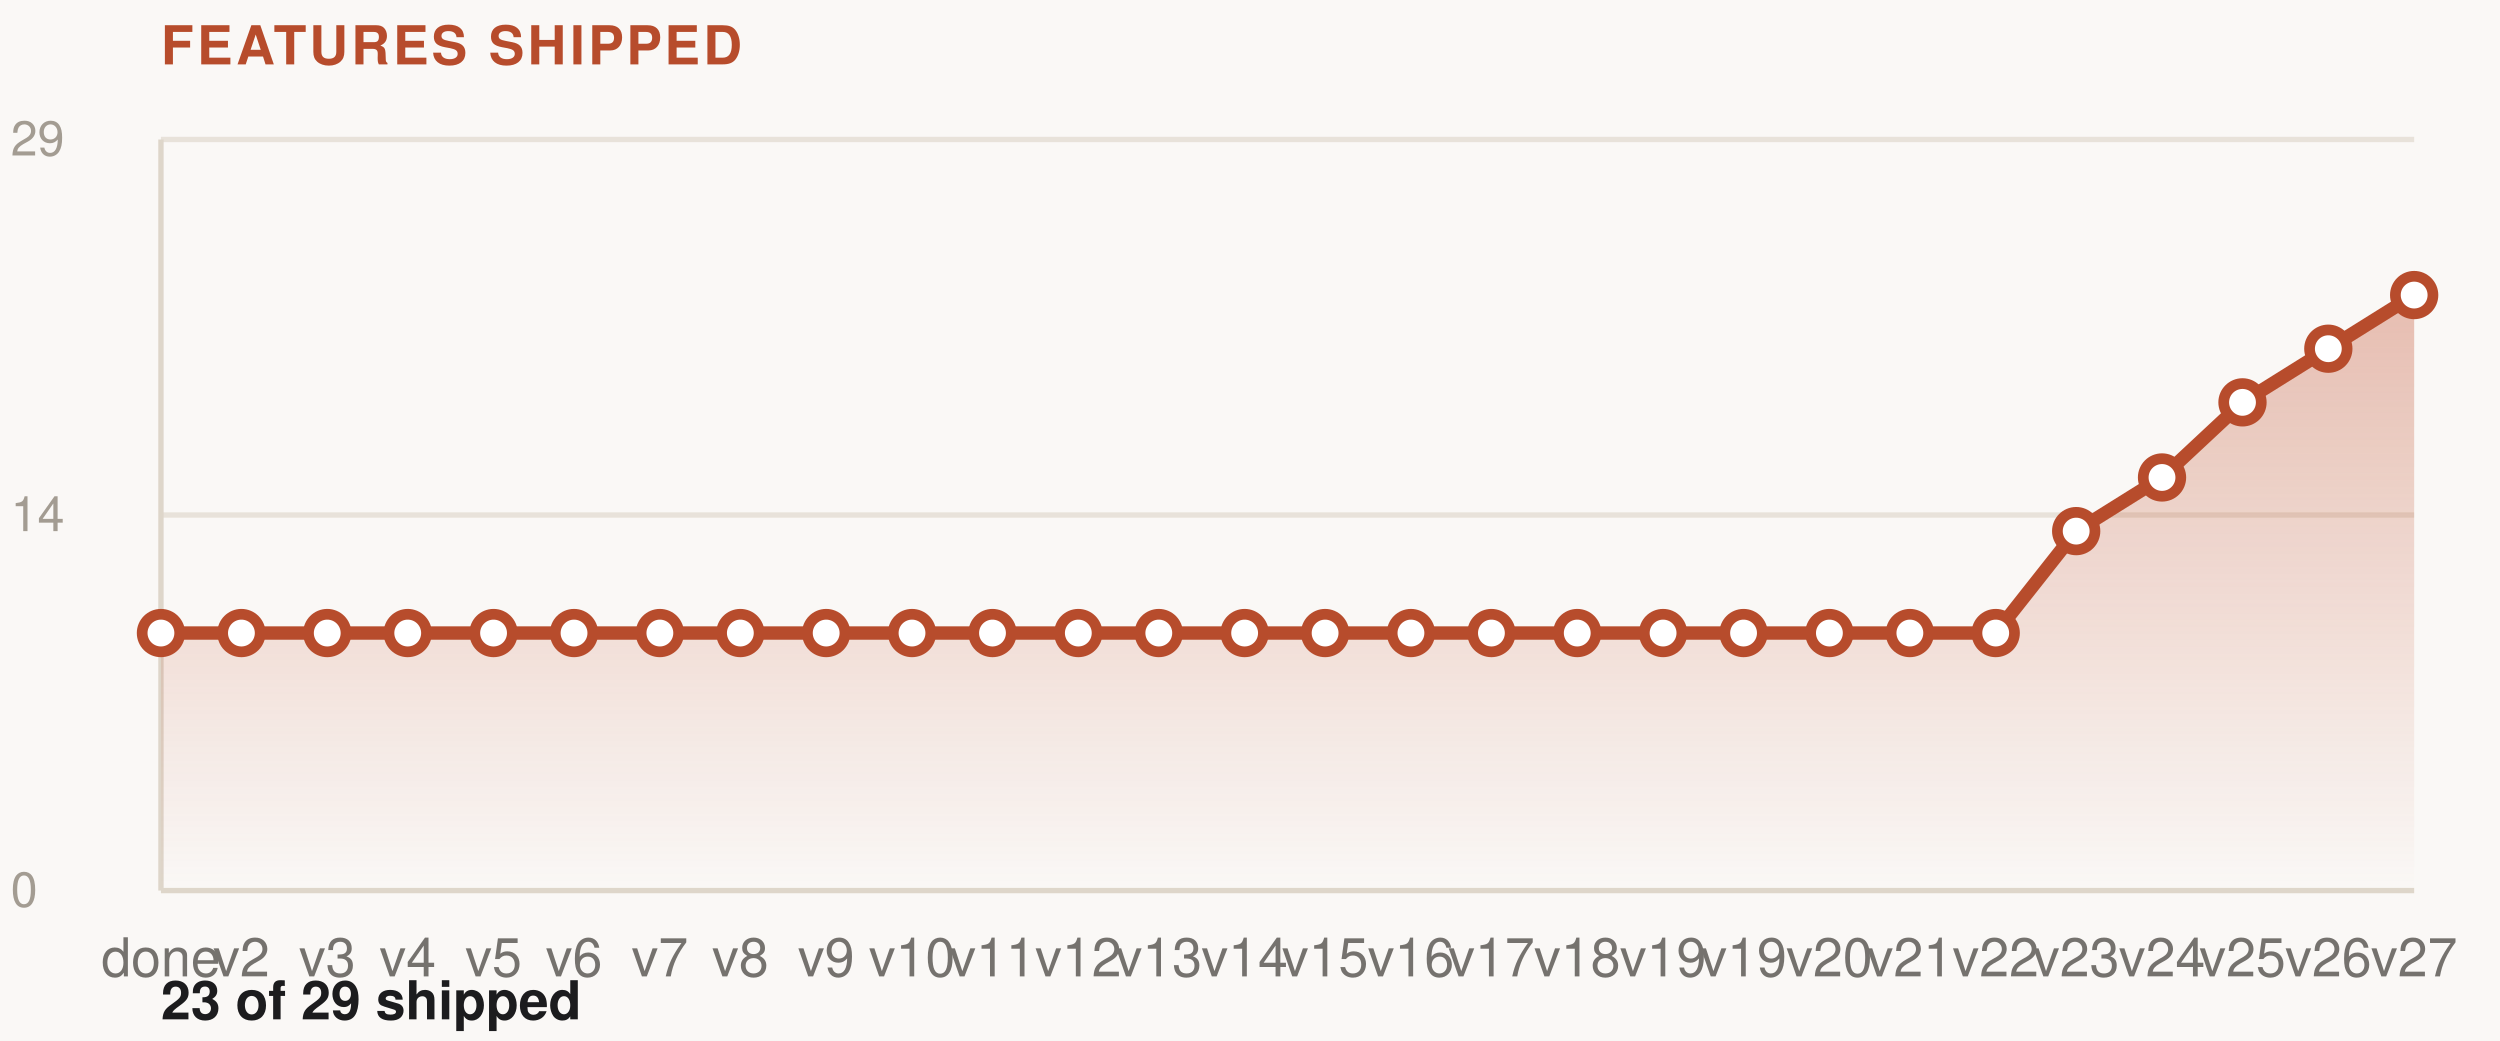
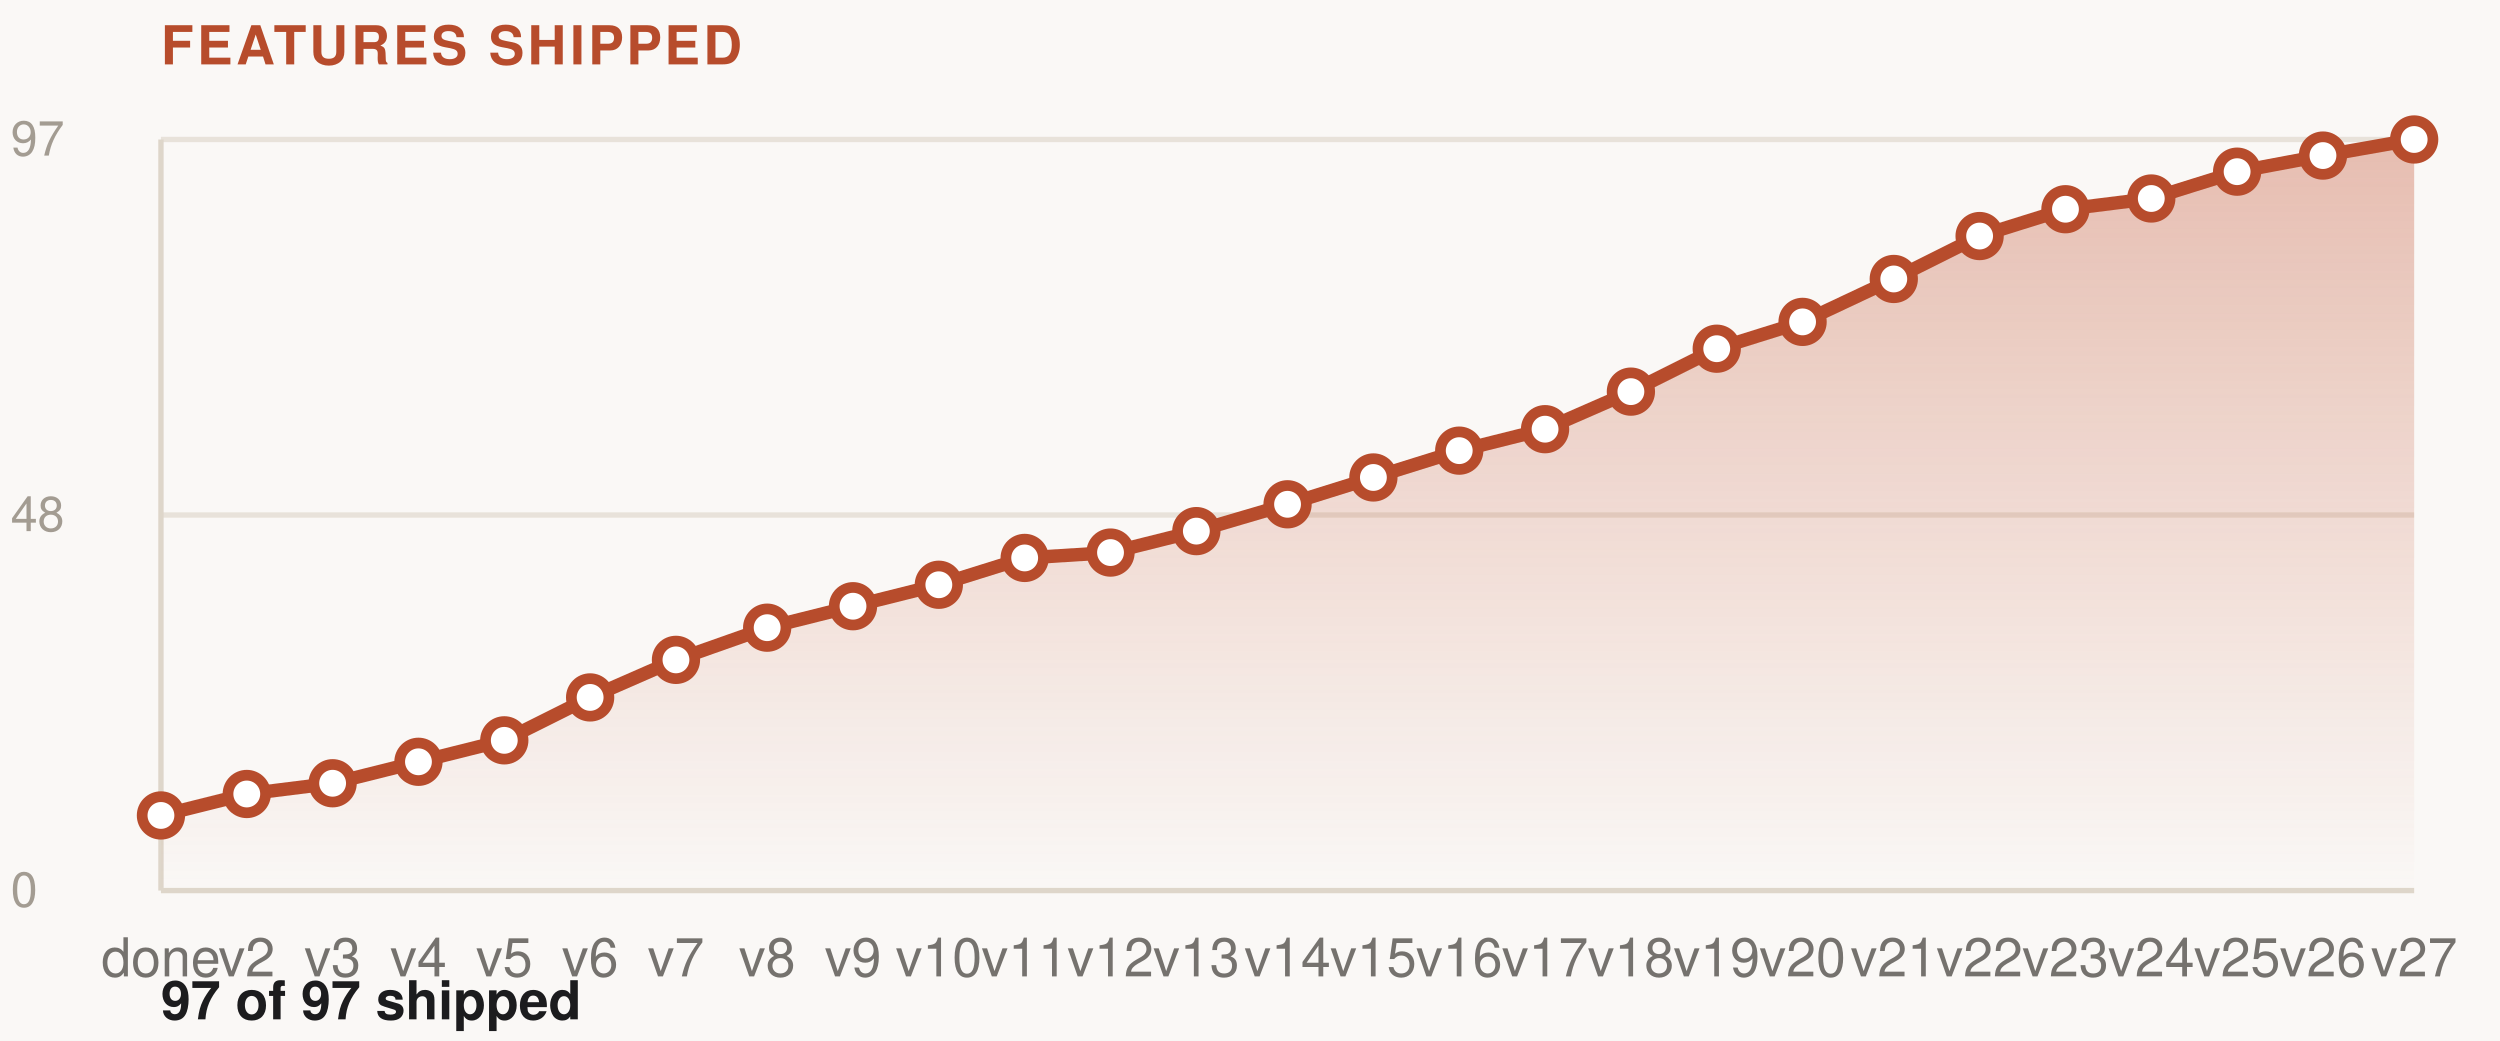
<svg xmlns="http://www.w3.org/2000/svg" width="466" height="194" viewBox="0 0 466 194">
  <defs>
    <linearGradient id="area" x1="0" y1="0" x2="0" y2="1">
      <stop offset="0%" stop-color="#c1502f" stop-opacity="0.35" />
      <stop offset="100%" stop-color="#c1502f" stop-opacity="0" />
    </linearGradient>
  </defs>
  <rect width="100%" height="100%" fill="#faf8f6" />
  <text x="30" y="12" font-family="-apple-system,Helvetica,Arial,sans-serif" font-size="10" font-weight="600" letter-spacing="0.06em" fill="#b74c2c">FEATURES SHIPPED</text>
  <line x1="30" y1="26" x2="450" y2="26" stroke="#e8e2da" />
-   <text x="2" y="29" font-family="-apple-system,Helvetica,Arial,sans-serif" font-size="9" fill="#a39c92">29</text>
+   <text x="2" y="29" font-family="-apple-system,Helvetica,Arial,sans-serif" font-size="9" fill="#a39c92">97</text>
  <line x1="30" y1="96" x2="450" y2="96" stroke="#e8e2da" />
-   <text x="2" y="99" font-family="-apple-system,Helvetica,Arial,sans-serif" font-size="9" fill="#a39c92">14</text>
+   <text x="2" y="99" font-family="-apple-system,Helvetica,Arial,sans-serif" font-size="9" fill="#a39c92">48</text>
  <line x1="30" y1="26" x2="30" y2="166" stroke="#ded6ca" />
  <line x1="30" y1="166" x2="450" y2="166" stroke="#ded6ca" />
  <text x="2" y="169" font-family="-apple-system,Helvetica,Arial,sans-serif" font-size="9" fill="#a39c92">0</text>
-   <polygon points="30,166 30,118 45,118 61,118 76,118 92,118 107,118 123,118 138,118 154,118 170,118 185,118 201,118 216,118 232,118 247,118 263,118 278,118 294,118 310,118 325,118 341,118 356,118 372,118 387,99 403,89 418,75 434,65 450,55 450,166" fill="url(#area)" />
-   <polyline points="30,118 45,118 61,118 76,118 92,118 107,118 123,118 138,118 154,118 170,118 185,118 201,118 216,118 232,118 247,118 263,118 278,118 294,118 310,118 325,118 341,118 356,118 372,118 387,99 403,89 418,75 434,65 450,55 " fill="none" stroke="#b74c2c" stroke-width="2.5" stroke-linejoin="round" stroke-linecap="round" />
-   <circle cx="30" cy="118" r="3.5" fill="#fff" stroke="#b74c2c" stroke-width="2" />
-   <circle cx="45" cy="118" r="3.5" fill="#fff" stroke="#b74c2c" stroke-width="2" />
-   <circle cx="61" cy="118" r="3.5" fill="#fff" stroke="#b74c2c" stroke-width="2" />
-   <circle cx="76" cy="118" r="3.5" fill="#fff" stroke="#b74c2c" stroke-width="2" />
-   <circle cx="92" cy="118" r="3.5" fill="#fff" stroke="#b74c2c" stroke-width="2" />
-   <circle cx="107" cy="118" r="3.5" fill="#fff" stroke="#b74c2c" stroke-width="2" />
-   <circle cx="123" cy="118" r="3.5" fill="#fff" stroke="#b74c2c" stroke-width="2" />
-   <circle cx="138" cy="118" r="3.5" fill="#fff" stroke="#b74c2c" stroke-width="2" />
-   <circle cx="154" cy="118" r="3.5" fill="#fff" stroke="#b74c2c" stroke-width="2" />
-   <circle cx="170" cy="118" r="3.5" fill="#fff" stroke="#b74c2c" stroke-width="2" />
-   <circle cx="185" cy="118" r="3.5" fill="#fff" stroke="#b74c2c" stroke-width="2" />
-   <circle cx="201" cy="118" r="3.5" fill="#fff" stroke="#b74c2c" stroke-width="2" />
-   <circle cx="216" cy="118" r="3.5" fill="#fff" stroke="#b74c2c" stroke-width="2" />
-   <circle cx="232" cy="118" r="3.5" fill="#fff" stroke="#b74c2c" stroke-width="2" />
-   <circle cx="247" cy="118" r="3.5" fill="#fff" stroke="#b74c2c" stroke-width="2" />
-   <circle cx="263" cy="118" r="3.5" fill="#fff" stroke="#b74c2c" stroke-width="2" />
-   <circle cx="278" cy="118" r="3.5" fill="#fff" stroke="#b74c2c" stroke-width="2" />
-   <circle cx="294" cy="118" r="3.5" fill="#fff" stroke="#b74c2c" stroke-width="2" />
-   <circle cx="310" cy="118" r="3.5" fill="#fff" stroke="#b74c2c" stroke-width="2" />
-   <circle cx="325" cy="118" r="3.5" fill="#fff" stroke="#b74c2c" stroke-width="2" />
-   <circle cx="341" cy="118" r="3.5" fill="#fff" stroke="#b74c2c" stroke-width="2" />
-   <circle cx="356" cy="118" r="3.5" fill="#fff" stroke="#b74c2c" stroke-width="2" />
-   <circle cx="372" cy="118" r="3.5" fill="#fff" stroke="#b74c2c" stroke-width="2" />
-   <circle cx="387" cy="99" r="3.5" fill="#fff" stroke="#b74c2c" stroke-width="2" />
-   <circle cx="403" cy="89" r="3.5" fill="#fff" stroke="#b74c2c" stroke-width="2" />
-   <circle cx="418" cy="75" r="3.5" fill="#fff" stroke="#b74c2c" stroke-width="2" />
-   <circle cx="434" cy="65" r="3.5" fill="#fff" stroke="#b74c2c" stroke-width="2" />
-   <circle cx="450" cy="55" r="3.5" fill="#fff" stroke="#b74c2c" stroke-width="2" />
+   <polygon points="30,166 30,152 46,148 62,146 78,142 94,138 110,130 126,123 143,117 159,113 175,109 191,104 207,103 223,99 240,94 256,89 272,84 288,80 304,73 320,65 336,60 353,52 369,44 385,39 401,37 417,32 433,29 450,26 450,166" fill="url(#area)" />
+   <polyline points="30,152 46,148 62,146 78,142 94,138 110,130 126,123 143,117 159,113 175,109 191,104 207,103 223,99 240,94 256,89 272,84 288,80 304,73 320,65 336,60 353,52 369,44 385,39 401,37 417,32 433,29 450,26 " fill="none" stroke="#b74c2c" stroke-width="2.5" stroke-linejoin="round" stroke-linecap="round" />
+   <circle cx="30" cy="152" r="3.5" fill="#fff" stroke="#b74c2c" stroke-width="2" />
+   <circle cx="46" cy="148" r="3.5" fill="#fff" stroke="#b74c2c" stroke-width="2" />
+   <circle cx="62" cy="146" r="3.5" fill="#fff" stroke="#b74c2c" stroke-width="2" />
+   <circle cx="78" cy="142" r="3.5" fill="#fff" stroke="#b74c2c" stroke-width="2" />
+   <circle cx="94" cy="138" r="3.5" fill="#fff" stroke="#b74c2c" stroke-width="2" />
+   <circle cx="110" cy="130" r="3.5" fill="#fff" stroke="#b74c2c" stroke-width="2" />
+   <circle cx="126" cy="123" r="3.5" fill="#fff" stroke="#b74c2c" stroke-width="2" />
+   <circle cx="143" cy="117" r="3.5" fill="#fff" stroke="#b74c2c" stroke-width="2" />
+   <circle cx="159" cy="113" r="3.5" fill="#fff" stroke="#b74c2c" stroke-width="2" />
+   <circle cx="175" cy="109" r="3.5" fill="#fff" stroke="#b74c2c" stroke-width="2" />
+   <circle cx="191" cy="104" r="3.5" fill="#fff" stroke="#b74c2c" stroke-width="2" />
+   <circle cx="207" cy="103" r="3.5" fill="#fff" stroke="#b74c2c" stroke-width="2" />
+   <circle cx="223" cy="99" r="3.5" fill="#fff" stroke="#b74c2c" stroke-width="2" />
+   <circle cx="240" cy="94" r="3.5" fill="#fff" stroke="#b74c2c" stroke-width="2" />
+   <circle cx="256" cy="89" r="3.5" fill="#fff" stroke="#b74c2c" stroke-width="2" />
+   <circle cx="272" cy="84" r="3.5" fill="#fff" stroke="#b74c2c" stroke-width="2" />
+   <circle cx="288" cy="80" r="3.5" fill="#fff" stroke="#b74c2c" stroke-width="2" />
+   <circle cx="304" cy="73" r="3.5" fill="#fff" stroke="#b74c2c" stroke-width="2" />
+   <circle cx="320" cy="65" r="3.5" fill="#fff" stroke="#b74c2c" stroke-width="2" />
+   <circle cx="336" cy="60" r="3.5" fill="#fff" stroke="#b74c2c" stroke-width="2" />
+   <circle cx="353" cy="52" r="3.5" fill="#fff" stroke="#b74c2c" stroke-width="2" />
+   <circle cx="369" cy="44" r="3.5" fill="#fff" stroke="#b74c2c" stroke-width="2" />
+   <circle cx="385" cy="39" r="3.5" fill="#fff" stroke="#b74c2c" stroke-width="2" />
+   <circle cx="401" cy="37" r="3.5" fill="#fff" stroke="#b74c2c" stroke-width="2" />
+   <circle cx="417" cy="32" r="3.5" fill="#fff" stroke="#b74c2c" stroke-width="2" />
+   <circle cx="433" cy="29" r="3.5" fill="#fff" stroke="#b74c2c" stroke-width="2" />
+   <circle cx="450" cy="26" r="3.5" fill="#fff" stroke="#b74c2c" stroke-width="2" />
  <text x="30" y="182" font-family="-apple-system,Helvetica,Arial,sans-serif" font-size="10" fill="#75726e" text-anchor="middle">done</text>
-   <text x="45" y="182" font-family="-apple-system,Helvetica,Arial,sans-serif" font-size="10" fill="#75726e" text-anchor="middle">v2</text>
-   <text x="61" y="182" font-family="-apple-system,Helvetica,Arial,sans-serif" font-size="10" fill="#75726e" text-anchor="middle">v3</text>
-   <text x="76" y="182" font-family="-apple-system,Helvetica,Arial,sans-serif" font-size="10" fill="#75726e" text-anchor="middle">v4</text>
-   <text x="92" y="182" font-family="-apple-system,Helvetica,Arial,sans-serif" font-size="10" fill="#75726e" text-anchor="middle">v5</text>
-   <text x="107" y="182" font-family="-apple-system,Helvetica,Arial,sans-serif" font-size="10" fill="#75726e" text-anchor="middle">v6</text>
-   <text x="123" y="182" font-family="-apple-system,Helvetica,Arial,sans-serif" font-size="10" fill="#75726e" text-anchor="middle">v7</text>
-   <text x="138" y="182" font-family="-apple-system,Helvetica,Arial,sans-serif" font-size="10" fill="#75726e" text-anchor="middle">v8</text>
-   <text x="154" y="182" font-family="-apple-system,Helvetica,Arial,sans-serif" font-size="10" fill="#75726e" text-anchor="middle">v9</text>
-   <text x="170" y="182" font-family="-apple-system,Helvetica,Arial,sans-serif" font-size="10" fill="#75726e" text-anchor="middle">v10</text>
-   <text x="185" y="182" font-family="-apple-system,Helvetica,Arial,sans-serif" font-size="10" fill="#75726e" text-anchor="middle">v11</text>
-   <text x="201" y="182" font-family="-apple-system,Helvetica,Arial,sans-serif" font-size="10" fill="#75726e" text-anchor="middle">v12</text>
-   <text x="216" y="182" font-family="-apple-system,Helvetica,Arial,sans-serif" font-size="10" fill="#75726e" text-anchor="middle">v13</text>
-   <text x="232" y="182" font-family="-apple-system,Helvetica,Arial,sans-serif" font-size="10" fill="#75726e" text-anchor="middle">v14</text>
-   <text x="247" y="182" font-family="-apple-system,Helvetica,Arial,sans-serif" font-size="10" fill="#75726e" text-anchor="middle">v15</text>
-   <text x="263" y="182" font-family="-apple-system,Helvetica,Arial,sans-serif" font-size="10" fill="#75726e" text-anchor="middle">v16</text>
-   <text x="278" y="182" font-family="-apple-system,Helvetica,Arial,sans-serif" font-size="10" fill="#75726e" text-anchor="middle">v17</text>
-   <text x="294" y="182" font-family="-apple-system,Helvetica,Arial,sans-serif" font-size="10" fill="#75726e" text-anchor="middle">v18</text>
-   <text x="310" y="182" font-family="-apple-system,Helvetica,Arial,sans-serif" font-size="10" fill="#75726e" text-anchor="middle">v19</text>
-   <text x="325" y="182" font-family="-apple-system,Helvetica,Arial,sans-serif" font-size="10" fill="#75726e" text-anchor="middle">v19</text>
-   <text x="341" y="182" font-family="-apple-system,Helvetica,Arial,sans-serif" font-size="10" fill="#75726e" text-anchor="middle">v20</text>
-   <text x="356" y="182" font-family="-apple-system,Helvetica,Arial,sans-serif" font-size="10" fill="#75726e" text-anchor="middle">v21</text>
-   <text x="372" y="182" font-family="-apple-system,Helvetica,Arial,sans-serif" font-size="10" fill="#75726e" text-anchor="middle">v22</text>
-   <text x="387" y="182" font-family="-apple-system,Helvetica,Arial,sans-serif" font-size="10" fill="#75726e" text-anchor="middle">v23</text>
-   <text x="403" y="182" font-family="-apple-system,Helvetica,Arial,sans-serif" font-size="10" fill="#75726e" text-anchor="middle">v24</text>
-   <text x="418" y="182" font-family="-apple-system,Helvetica,Arial,sans-serif" font-size="10" fill="#75726e" text-anchor="middle">v25</text>
-   <text x="434" y="182" font-family="-apple-system,Helvetica,Arial,sans-serif" font-size="10" fill="#75726e" text-anchor="middle">v26</text>
+   <text x="46" y="182" font-family="-apple-system,Helvetica,Arial,sans-serif" font-size="10" fill="#75726e" text-anchor="middle">v2</text>
+   <text x="62" y="182" font-family="-apple-system,Helvetica,Arial,sans-serif" font-size="10" fill="#75726e" text-anchor="middle">v3</text>
+   <text x="78" y="182" font-family="-apple-system,Helvetica,Arial,sans-serif" font-size="10" fill="#75726e" text-anchor="middle">v4</text>
+   <text x="94" y="182" font-family="-apple-system,Helvetica,Arial,sans-serif" font-size="10" fill="#75726e" text-anchor="middle">v5</text>
+   <text x="110" y="182" font-family="-apple-system,Helvetica,Arial,sans-serif" font-size="10" fill="#75726e" text-anchor="middle">v6</text>
+   <text x="126" y="182" font-family="-apple-system,Helvetica,Arial,sans-serif" font-size="10" fill="#75726e" text-anchor="middle">v7</text>
+   <text x="143" y="182" font-family="-apple-system,Helvetica,Arial,sans-serif" font-size="10" fill="#75726e" text-anchor="middle">v8</text>
+   <text x="159" y="182" font-family="-apple-system,Helvetica,Arial,sans-serif" font-size="10" fill="#75726e" text-anchor="middle">v9</text>
+   <text x="175" y="182" font-family="-apple-system,Helvetica,Arial,sans-serif" font-size="10" fill="#75726e" text-anchor="middle">v10</text>
+   <text x="191" y="182" font-family="-apple-system,Helvetica,Arial,sans-serif" font-size="10" fill="#75726e" text-anchor="middle">v11</text>
+   <text x="207" y="182" font-family="-apple-system,Helvetica,Arial,sans-serif" font-size="10" fill="#75726e" text-anchor="middle">v12</text>
+   <text x="223" y="182" font-family="-apple-system,Helvetica,Arial,sans-serif" font-size="10" fill="#75726e" text-anchor="middle">v13</text>
+   <text x="240" y="182" font-family="-apple-system,Helvetica,Arial,sans-serif" font-size="10" fill="#75726e" text-anchor="middle">v14</text>
+   <text x="256" y="182" font-family="-apple-system,Helvetica,Arial,sans-serif" font-size="10" fill="#75726e" text-anchor="middle">v15</text>
+   <text x="272" y="182" font-family="-apple-system,Helvetica,Arial,sans-serif" font-size="10" fill="#75726e" text-anchor="middle">v16</text>
+   <text x="288" y="182" font-family="-apple-system,Helvetica,Arial,sans-serif" font-size="10" fill="#75726e" text-anchor="middle">v17</text>
+   <text x="304" y="182" font-family="-apple-system,Helvetica,Arial,sans-serif" font-size="10" fill="#75726e" text-anchor="middle">v18</text>
+   <text x="320" y="182" font-family="-apple-system,Helvetica,Arial,sans-serif" font-size="10" fill="#75726e" text-anchor="middle">v19</text>
+   <text x="336" y="182" font-family="-apple-system,Helvetica,Arial,sans-serif" font-size="10" fill="#75726e" text-anchor="middle">v20</text>
+   <text x="353" y="182" font-family="-apple-system,Helvetica,Arial,sans-serif" font-size="10" fill="#75726e" text-anchor="middle">v21</text>
+   <text x="369" y="182" font-family="-apple-system,Helvetica,Arial,sans-serif" font-size="10" fill="#75726e" text-anchor="middle">v22</text>
+   <text x="385" y="182" font-family="-apple-system,Helvetica,Arial,sans-serif" font-size="10" fill="#75726e" text-anchor="middle">v23</text>
+   <text x="401" y="182" font-family="-apple-system,Helvetica,Arial,sans-serif" font-size="10" fill="#75726e" text-anchor="middle">v24</text>
+   <text x="417" y="182" font-family="-apple-system,Helvetica,Arial,sans-serif" font-size="10" fill="#75726e" text-anchor="middle">v25</text>
+   <text x="433" y="182" font-family="-apple-system,Helvetica,Arial,sans-serif" font-size="10" fill="#75726e" text-anchor="middle">v26</text>
  <text x="450" y="182" font-family="-apple-system,Helvetica,Arial,sans-serif" font-size="10" fill="#75726e" text-anchor="middle">v27</text>
-   <text x="30" y="190" font-family="-apple-system,Helvetica,Arial,sans-serif" font-size="10" font-weight="600" fill="#1c1c1e">23 of 29 shipped</text>
+   <text x="30" y="190" font-family="-apple-system,Helvetica,Arial,sans-serif" font-size="10" font-weight="600" fill="#1c1c1e">97 of 97 shipped</text>
</svg>
